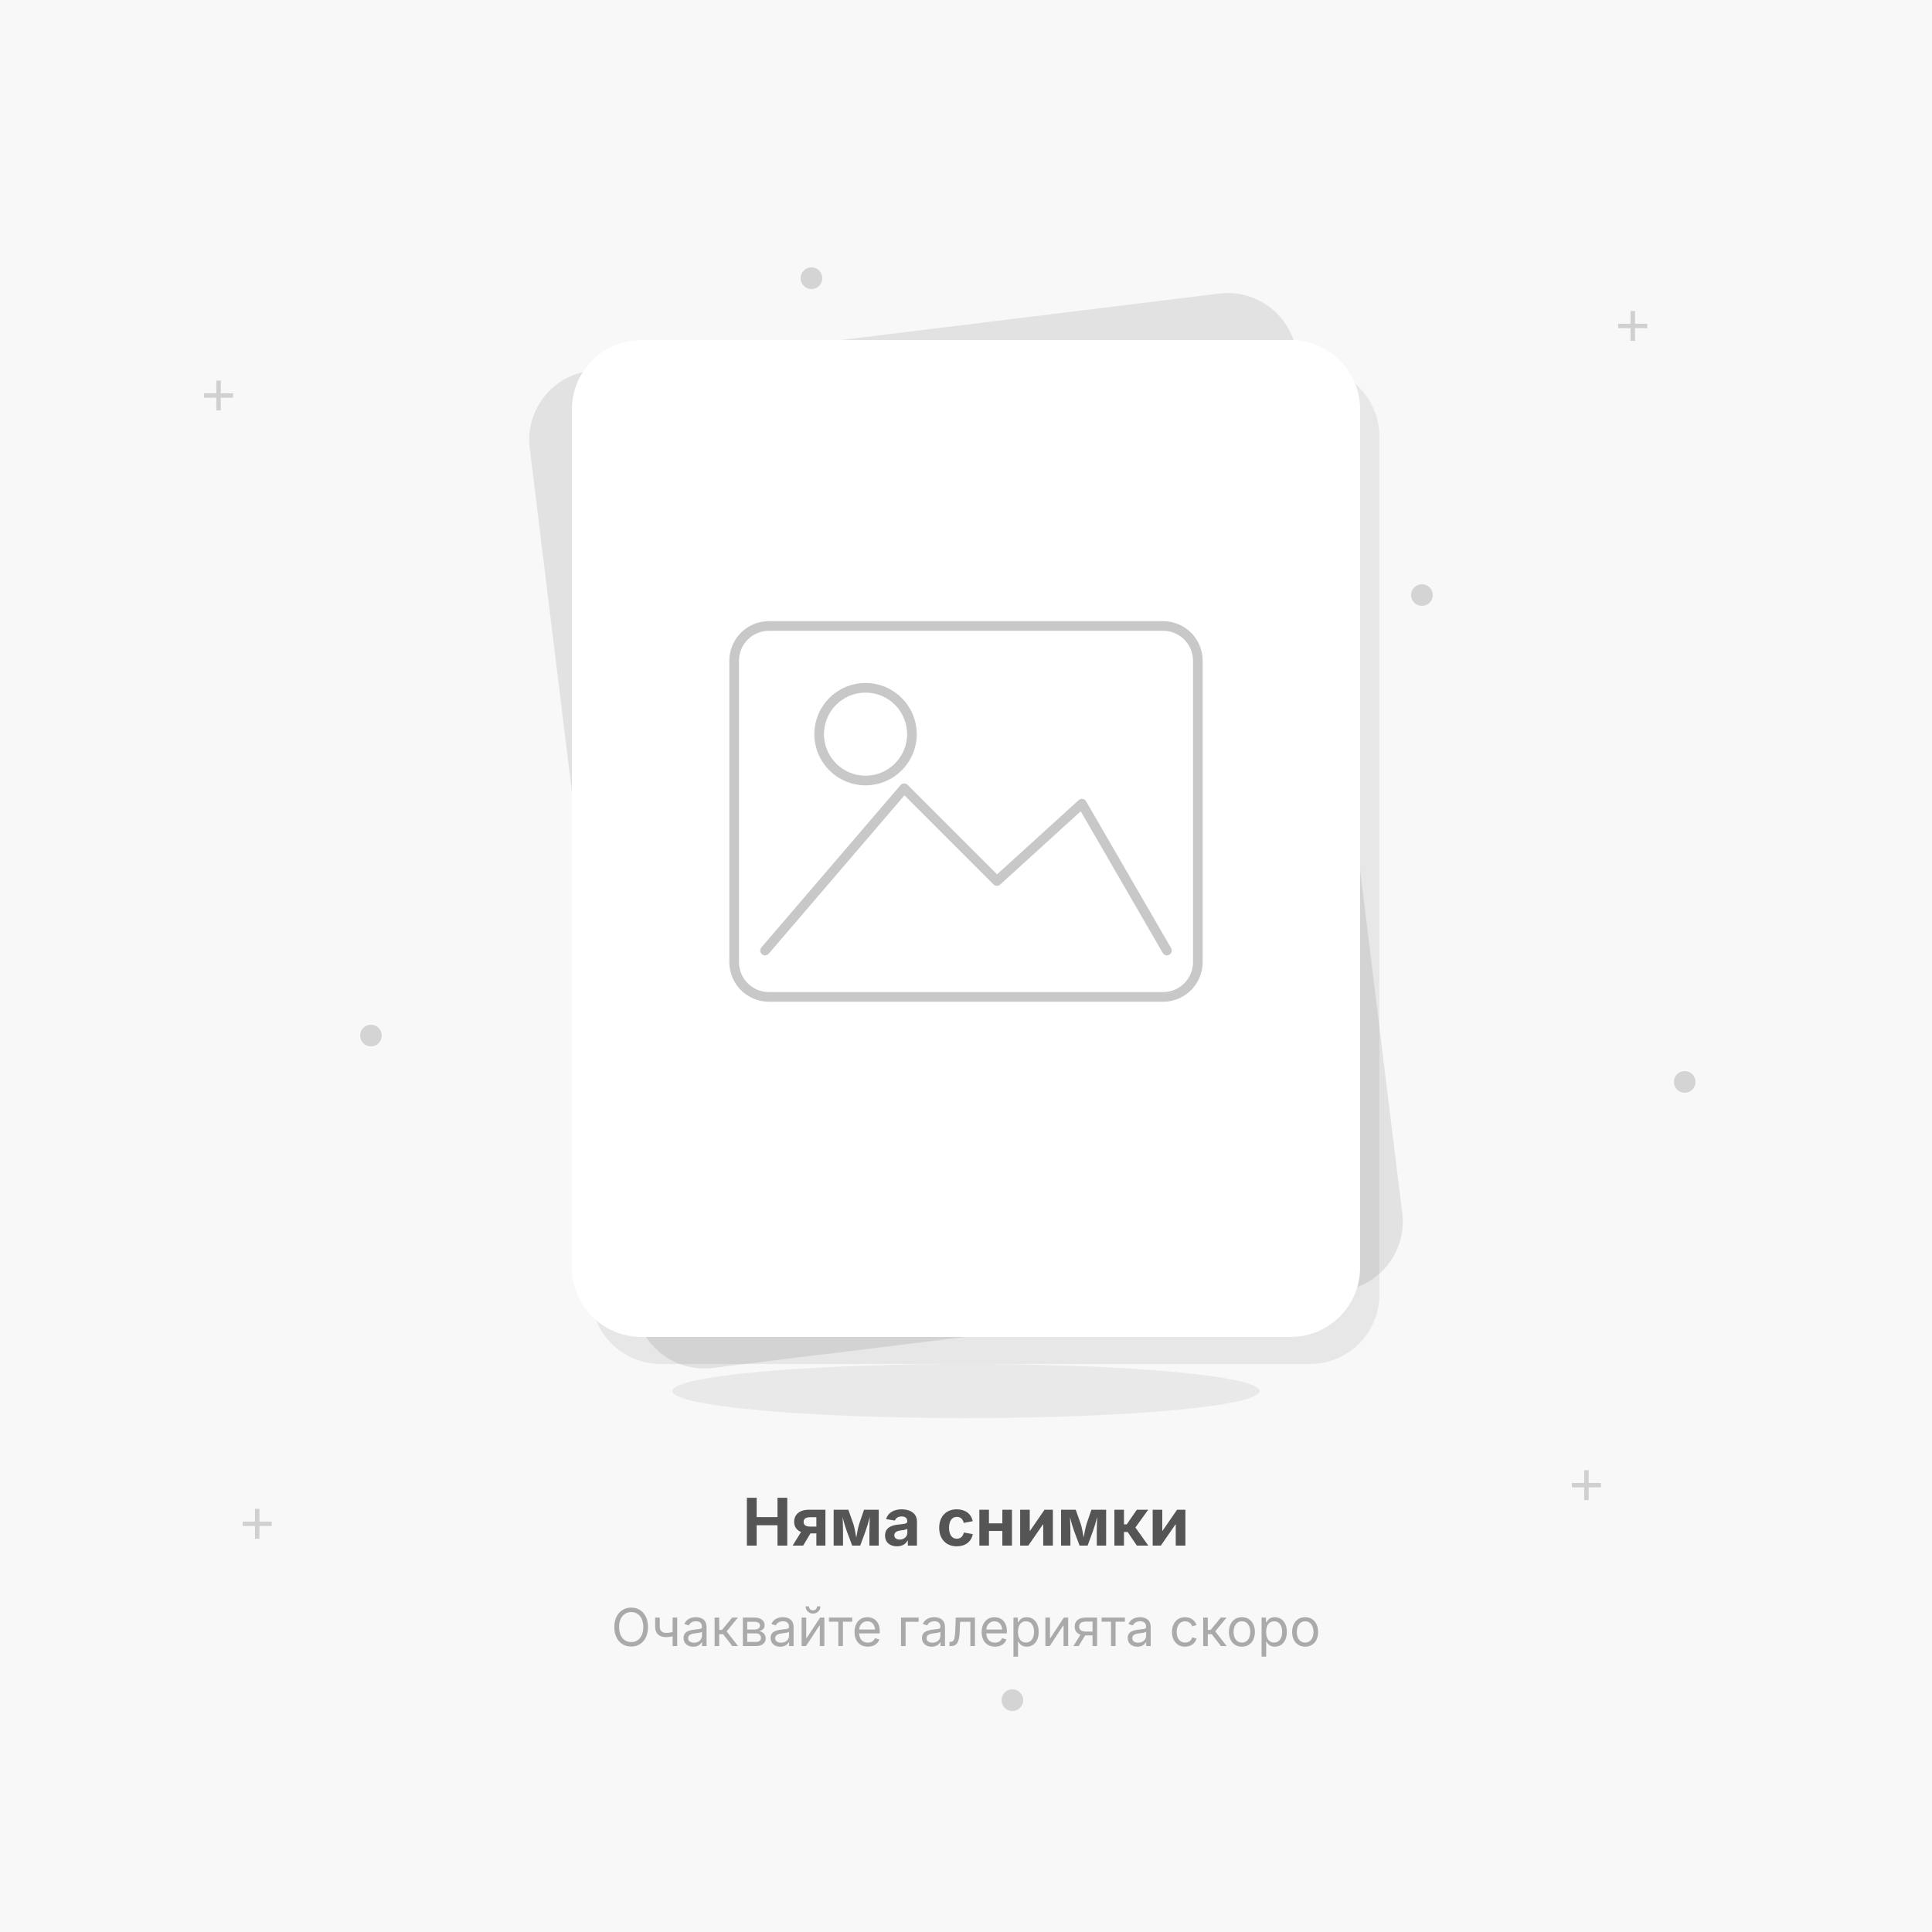
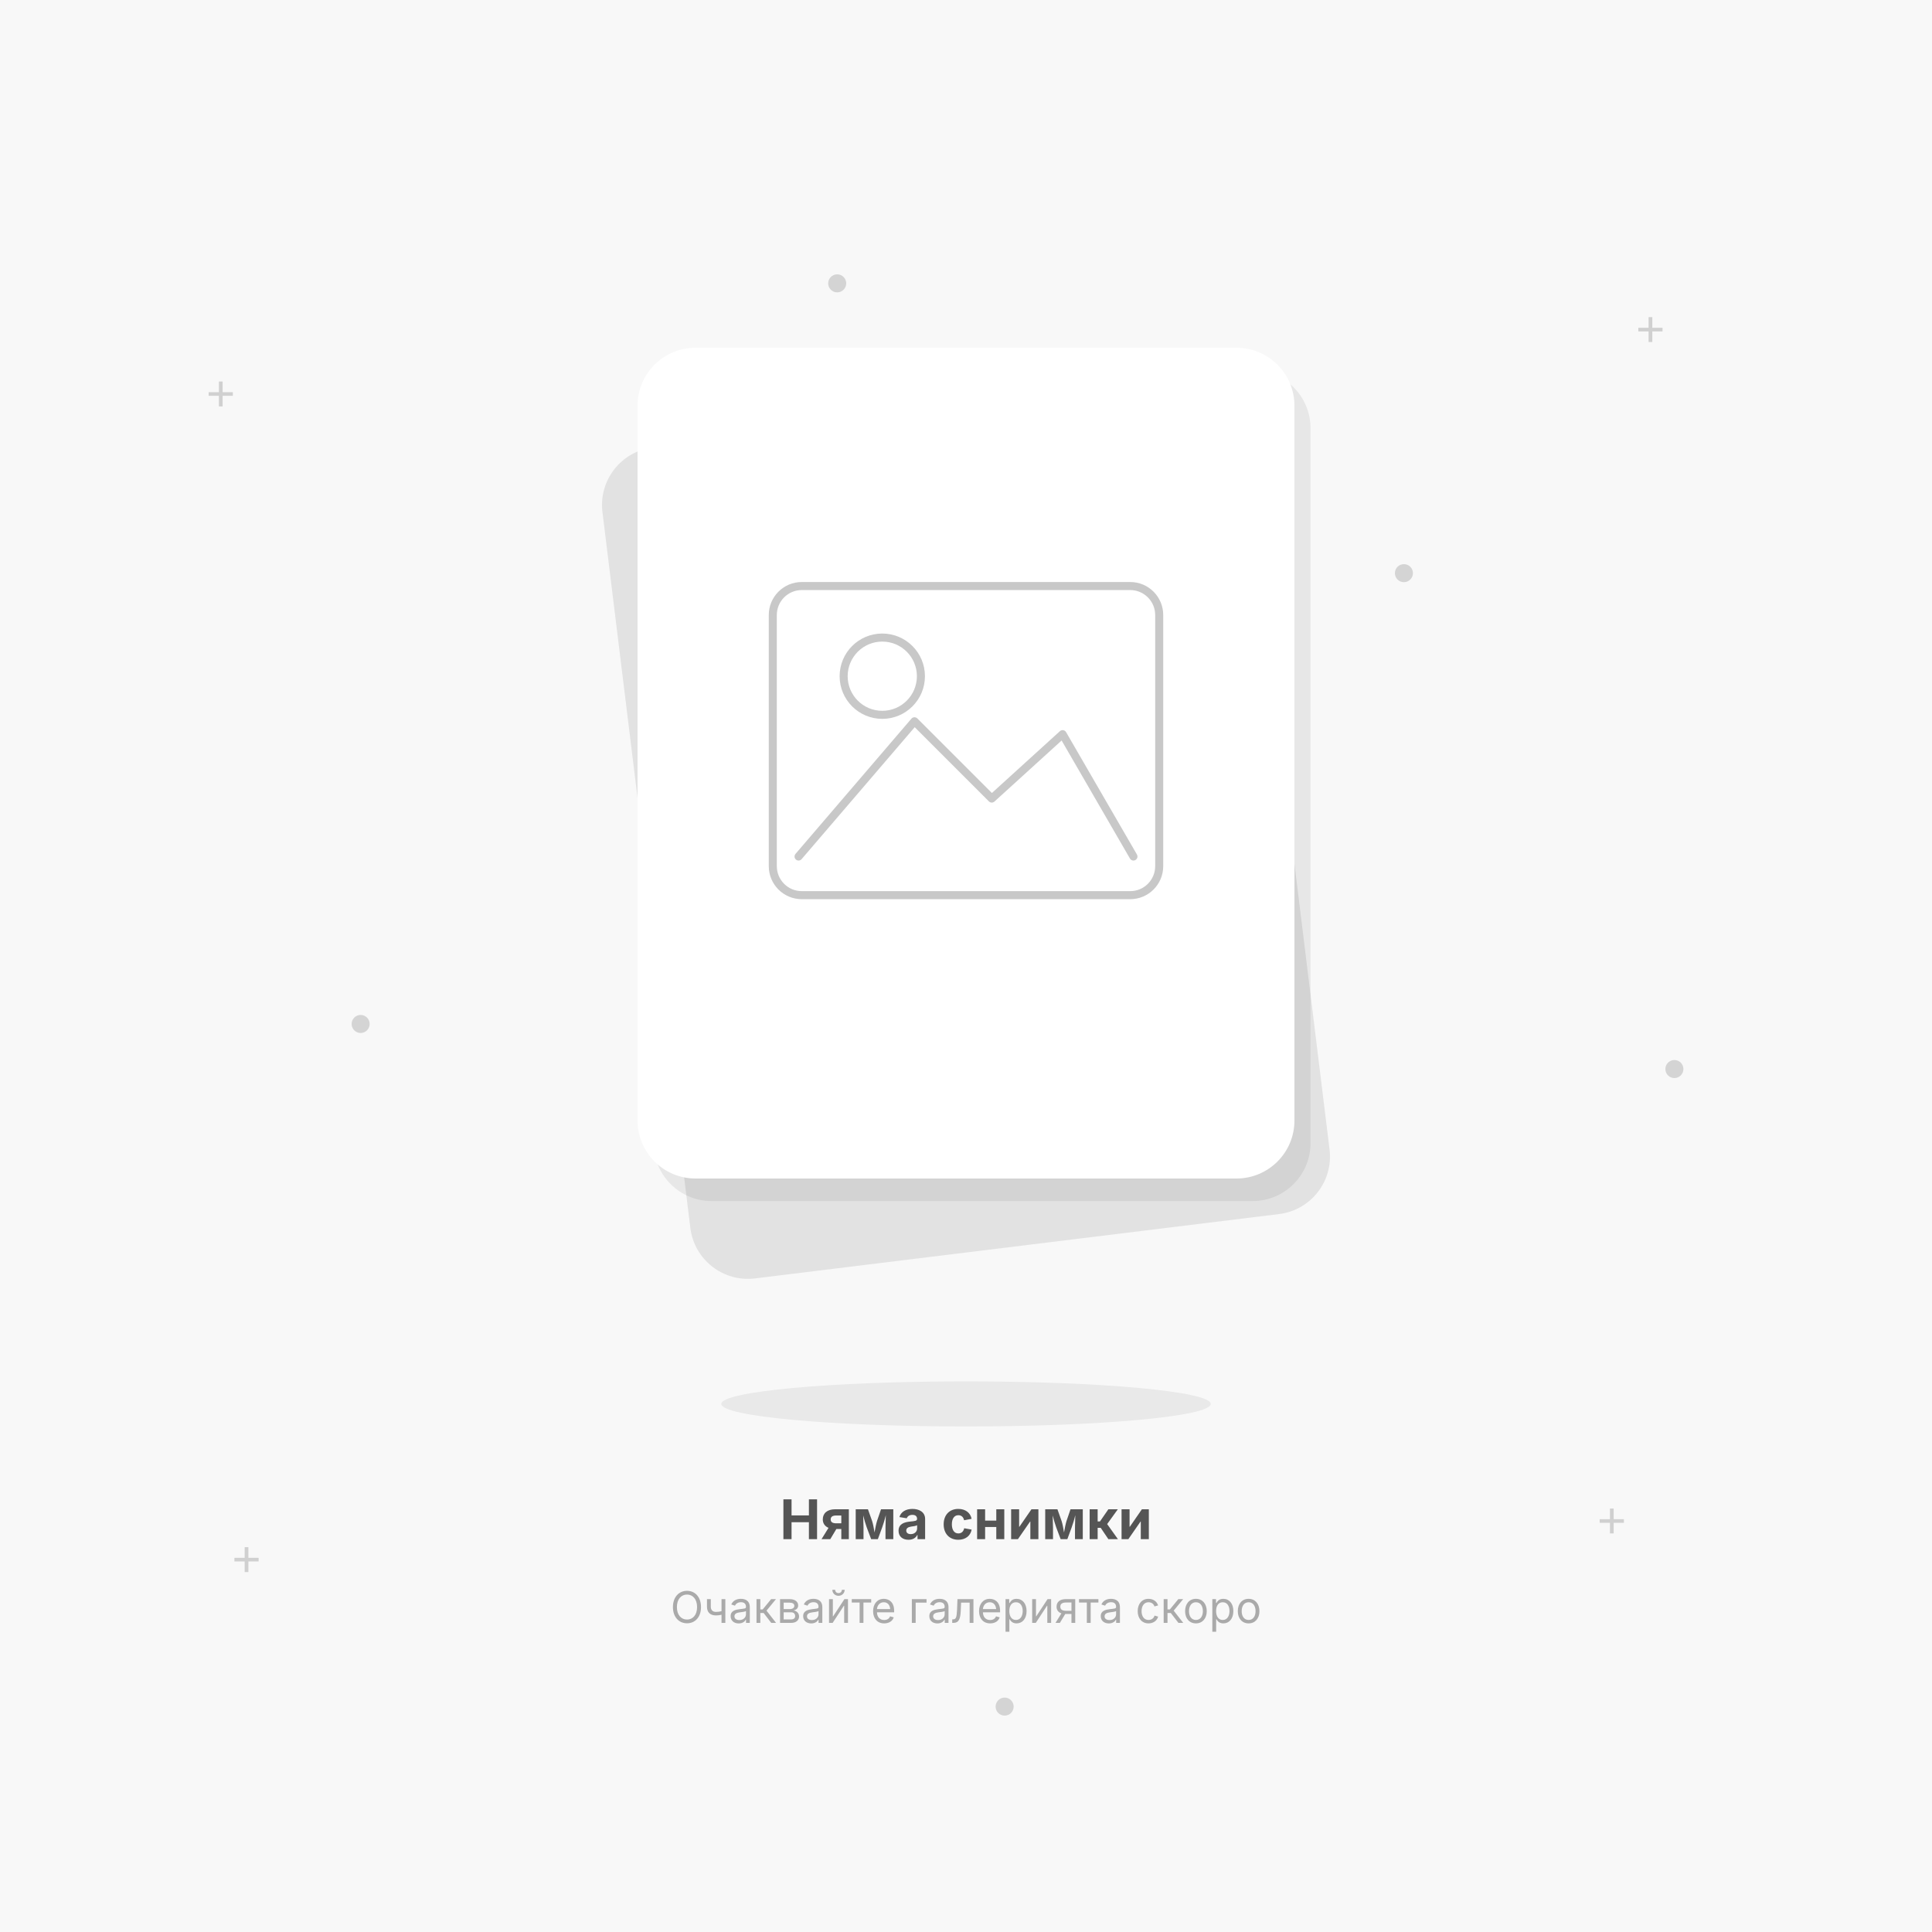
- <svg xmlns="http://www.w3.org/2000/svg" width="500" height="500" viewBox="0 0 500 500">
-   <rect width="500" height="500" fill="#F8F8F8" />
-   <text x="52" y="108" font-size="16" fill="#D0D0D0" font-family="sans-serif" font-weight="300">+</text>
-   <text x="418" y="90" font-size="16" fill="#D0D0D0" font-family="sans-serif" font-weight="300">+</text>
-   <text x="62" y="400" font-size="16" fill="#D0D0D0" font-family="sans-serif" font-weight="300">+</text>
-   <text x="406" y="390" font-size="16" fill="#D0D0D0" font-family="sans-serif" font-weight="300">+</text>
-   <circle cx="210" cy="72" r="2.8" fill="#D4D4D4" />
-   <circle cx="368" cy="154" r="2.8" fill="#D4D4D4" />
-   <circle cx="96" cy="268" r="2.8" fill="#D4D4D4" />
-   <circle cx="436" cy="280" r="2.8" fill="#D4D4D4" />
-   <circle cx="262" cy="440" r="2.8" fill="#D4D4D4" />
-   <g transform="translate(250,215) rotate(-7) translate(-100,-130)">
+ <svg xmlns="http://www.w3.org/2000/svg" width="600" height="600" viewBox="0 0 600 600">
+   <rect width="600" height="600" fill="#F8F8F8" />
+   <text x="64" y="128" font-size="16" fill="#D0D0D0" font-family="sans-serif" font-weight="300">+</text>
+   <text x="508" y="108" font-size="16" fill="#D0D0D0" font-family="sans-serif" font-weight="300">+</text>
+   <text x="72" y="490" font-size="16" fill="#D0D0D0" font-family="sans-serif" font-weight="300">+</text>
+   <text x="496" y="478" font-size="16" fill="#D0D0D0" font-family="sans-serif" font-weight="300">+</text>
+   <circle cx="260" cy="88" r="2.8" fill="#D4D4D4" />
+   <circle cx="436" cy="178" r="2.8" fill="#D4D4D4" />
+   <circle cx="112" cy="318" r="2.8" fill="#D4D4D4" />
+   <circle cx="520" cy="332" r="2.8" fill="#D4D4D4" />
+   <circle cx="312" cy="530" r="2.8" fill="#D4D4D4" />
+   <g transform="translate(300,258) rotate(-7) translate(-100,-130)">
    <rect width="200" height="260" rx="18" fill="#E2E2E2" />
  </g>
-   <rect x="148" y="88" width="204" height="258" rx="18" fill="rgba(0,0,0,0.07)" transform="translate(5,7)" />
-   <rect x="148" y="88" width="204" height="258" rx="18" fill="#FFFFFF" />
-   <g transform="translate(190,162)">
+   <rect x="198" y="108" width="204" height="258" rx="18" fill="rgba(0,0,0,0.07)" transform="translate(5,7)" />
+   <rect x="198" y="108" width="204" height="258" rx="18" fill="#FFFFFF" />
+   <g transform="translate(240,182)">
    <rect x="0" y="0" width="120" height="96" rx="9" fill="none" stroke="#C8C8C8" stroke-width="2.5" />
    <circle cx="34" cy="28" r="12" fill="none" stroke="#C8C8C8" stroke-width="2.5" />
    <polyline points="8,84 44,42 68,66 90,46 112,84" fill="none" stroke="#C8C8C8" stroke-width="2.5" stroke-linejoin="round" stroke-linecap="round" />
  </g>
-   <ellipse cx="250" cy="360" rx="76" ry="7" fill="rgba(0,0,0,0.06)" />
-   <text x="250" y="400" text-anchor="middle" font-family="-apple-system, BlinkMacSystemFont, 'Segoe UI', sans-serif" font-size="17" font-weight="700" fill="#555555">Няма снимки</text>
-   <text x="250" y="426" text-anchor="middle" font-family="-apple-system, BlinkMacSystemFont, 'Segoe UI', sans-serif" font-size="13.5" fill="#AAAAAA">Очаквайте галерията скоро</text>
+   <ellipse cx="300" cy="436" rx="76" ry="7" fill="rgba(0,0,0,0.06)" />
+   <text x="300" y="478" text-anchor="middle" font-family="-apple-system, BlinkMacSystemFont, 'Segoe UI', sans-serif" font-size="17" font-weight="700" fill="#555555">Няма снимки</text>
+   <text x="300" y="504" text-anchor="middle" font-family="-apple-system, BlinkMacSystemFont, 'Segoe UI', sans-serif" font-size="13.5" fill="#AAAAAA">Очаквайте галерията скоро</text>
</svg>
